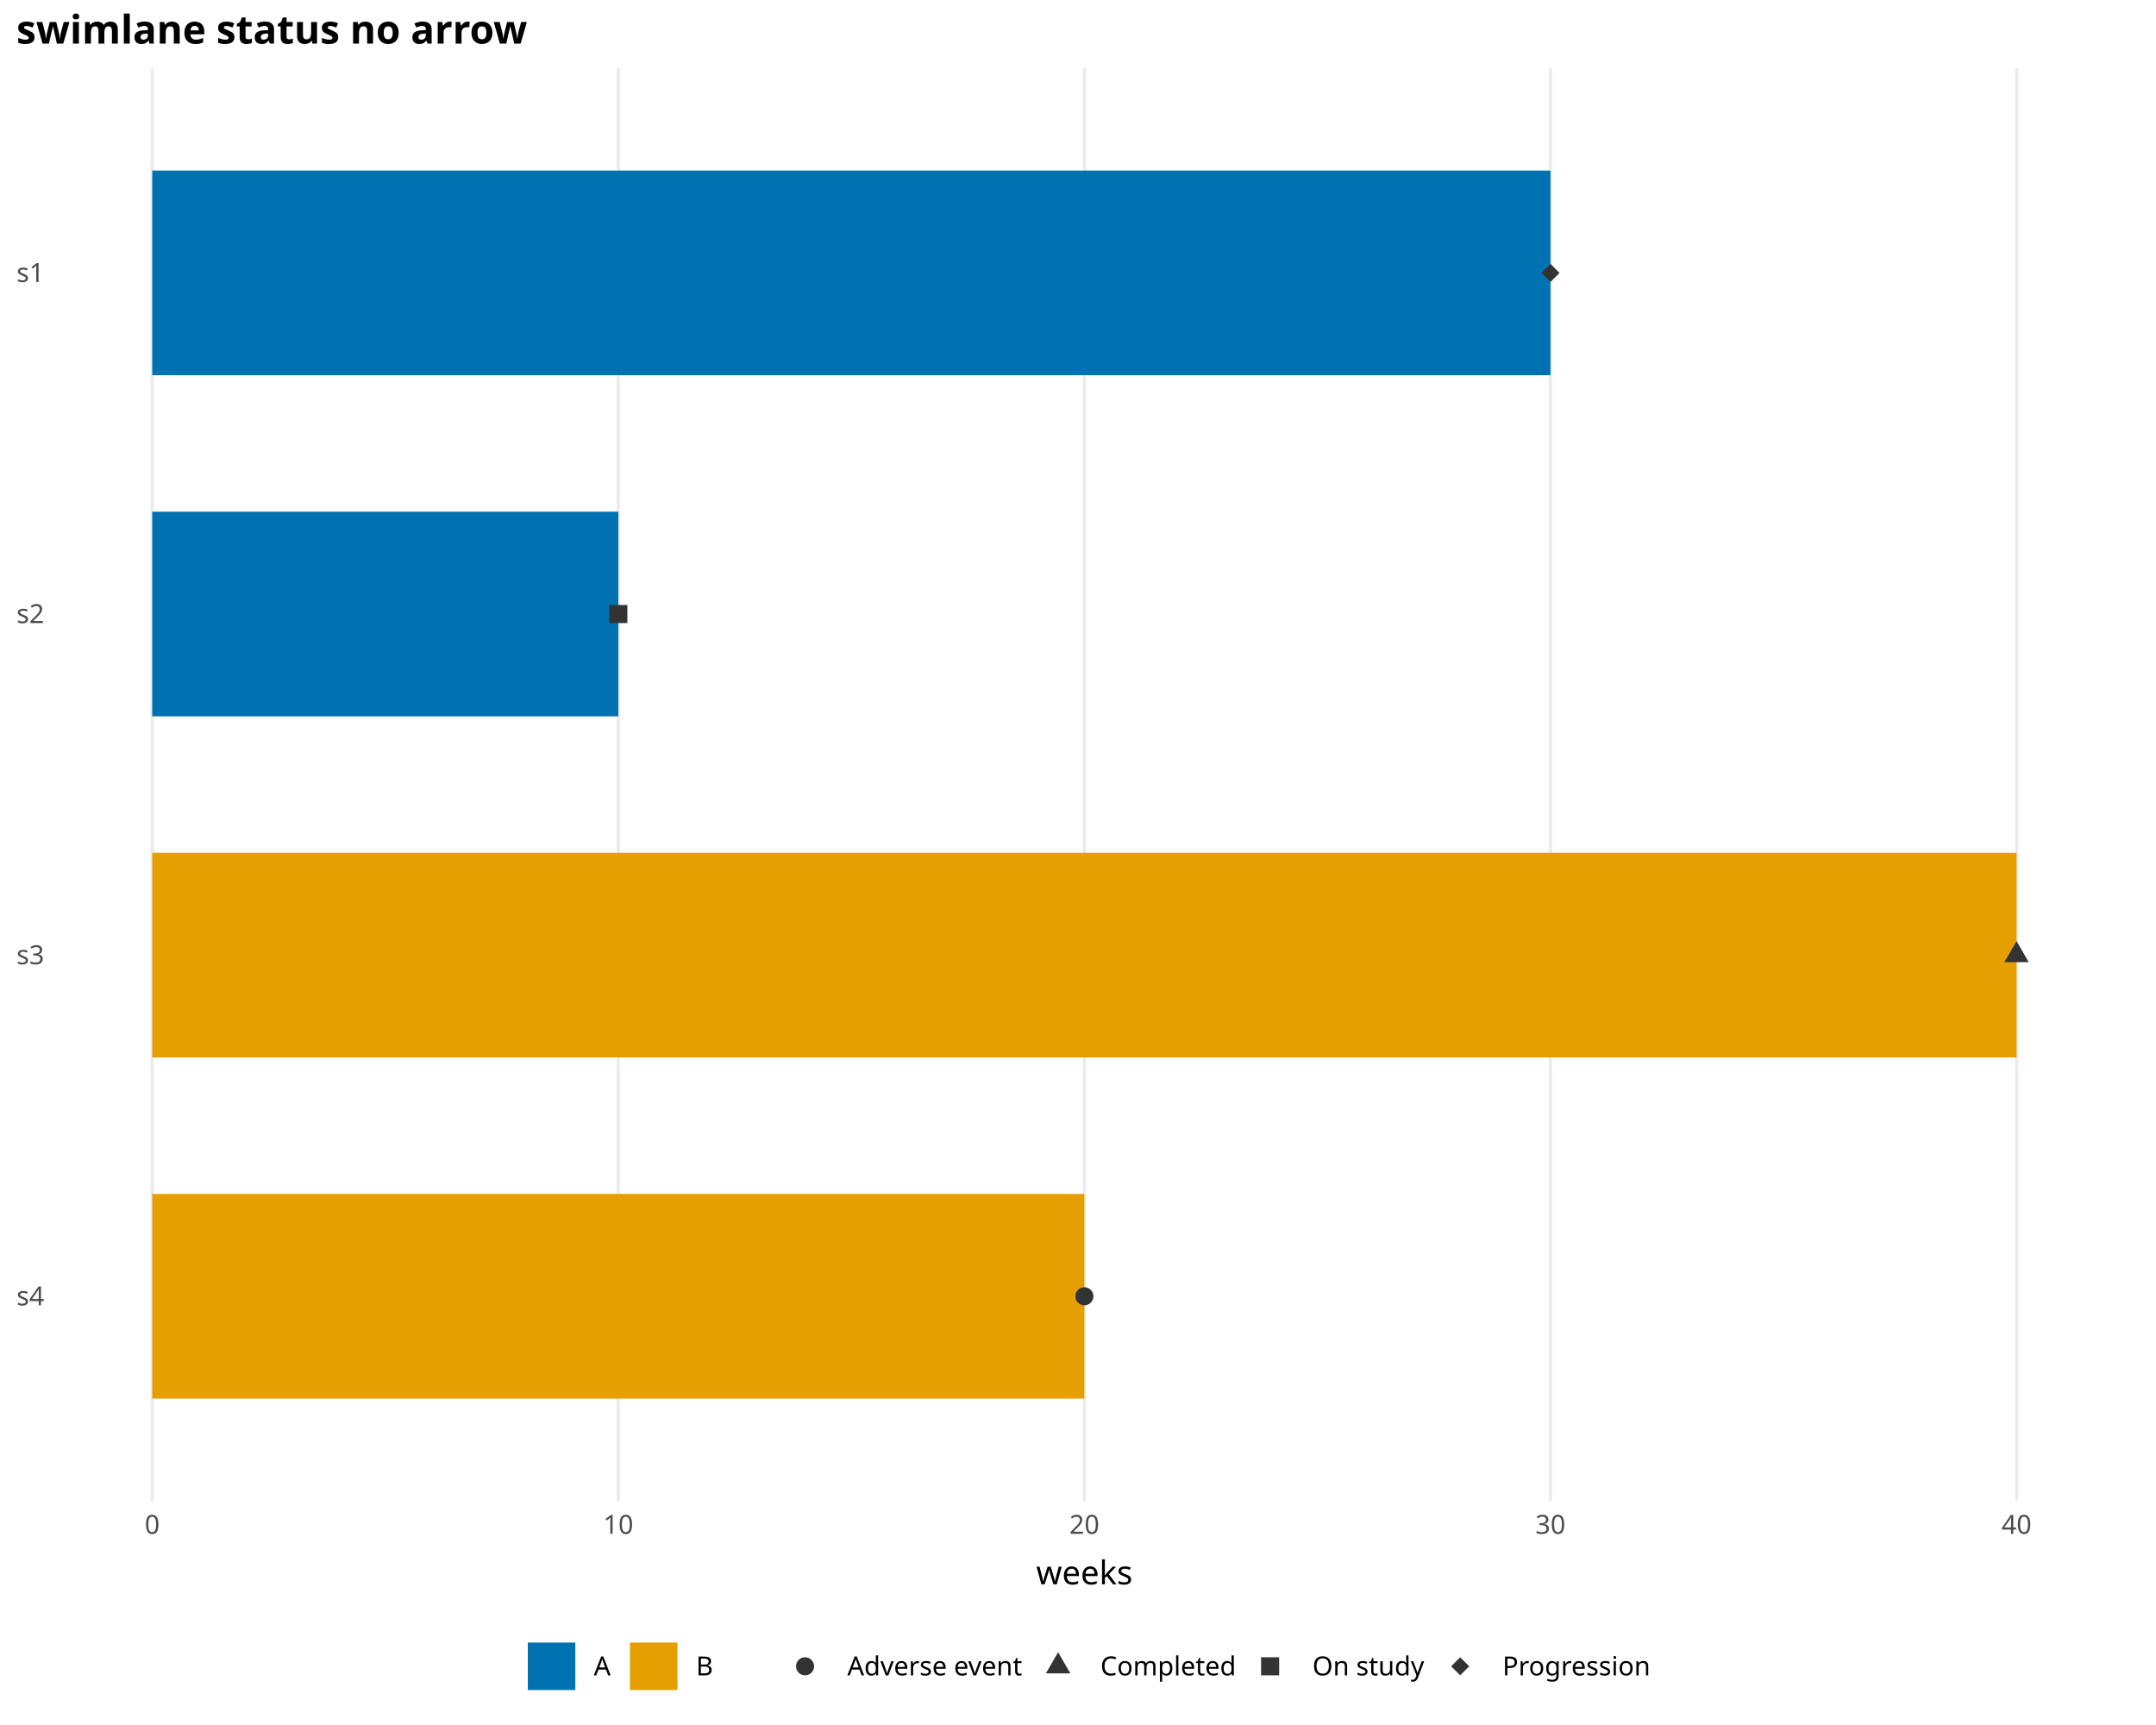
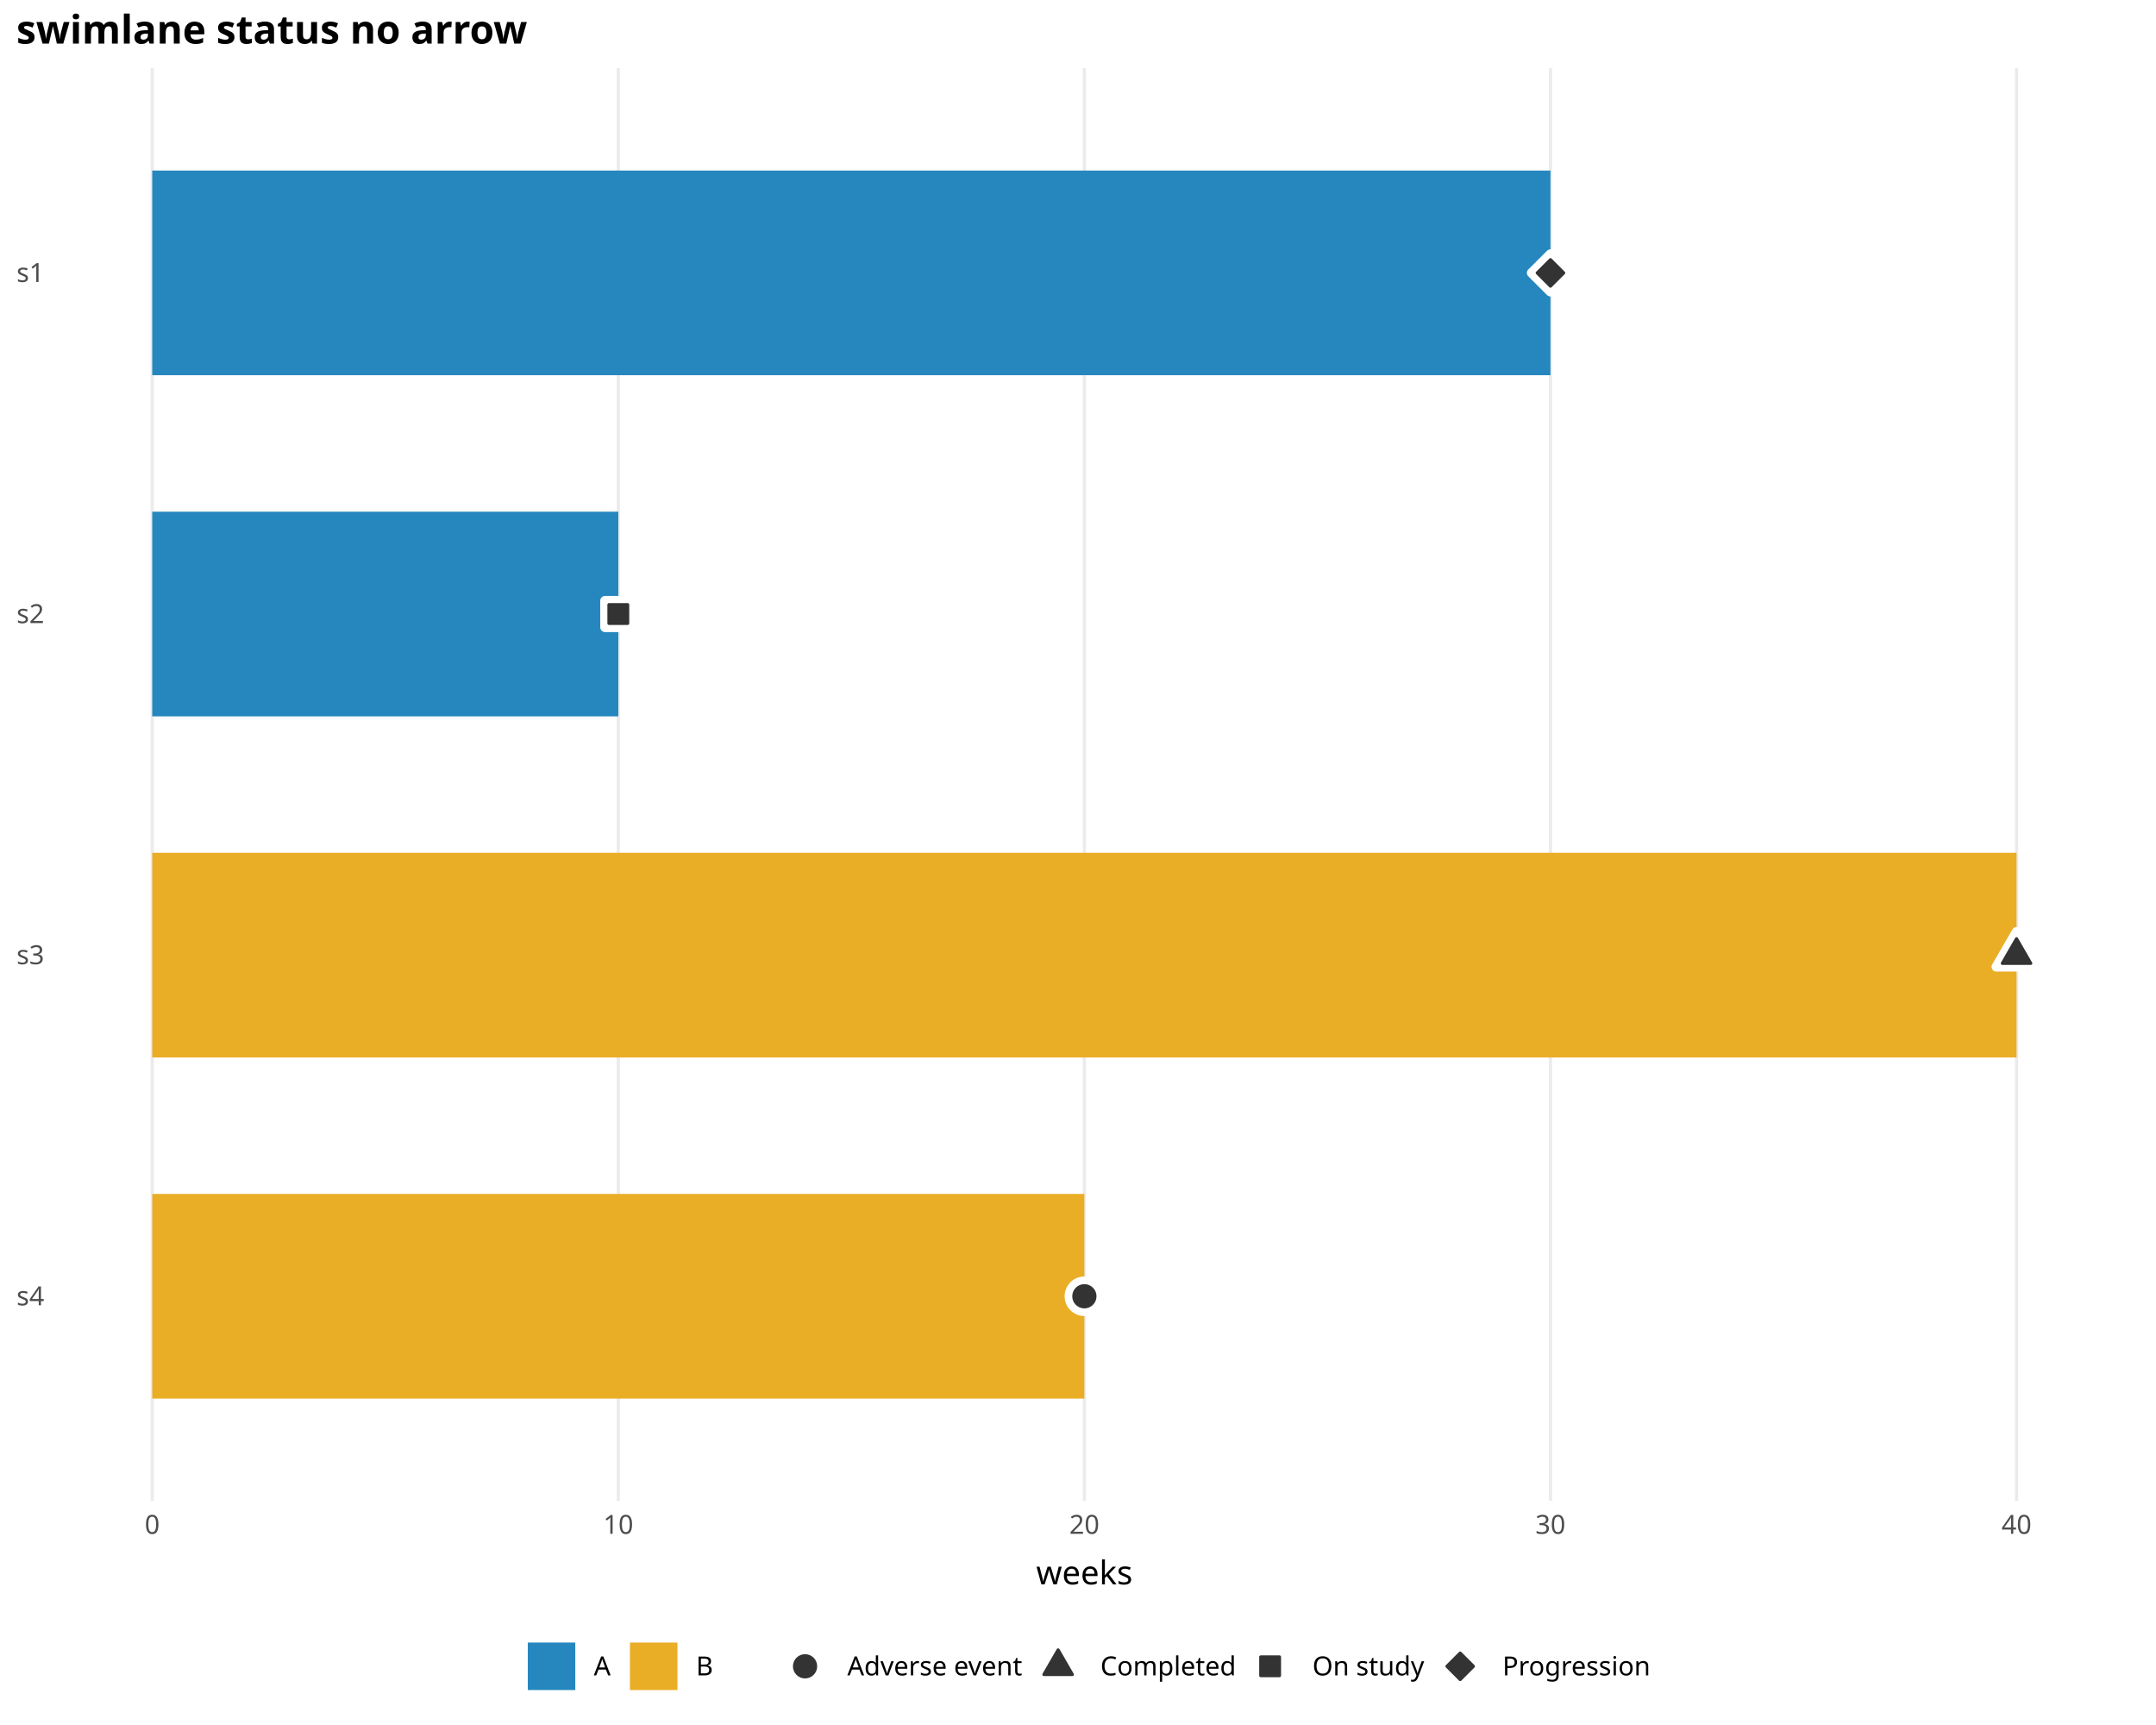
<svg xmlns="http://www.w3.org/2000/svg" class="svglite" data-engine-version="2.0" width="720.00pt" height="576.00pt" viewBox="0 0 720.00 576.00">
  <defs>
    <style type="text/css">
    .svglite line, .svglite polyline, .svglite polygon, .svglite path, .svglite rect, .svglite circle {
      fill: none;
      stroke: #000000;
      stroke-linecap: round;
      stroke-linejoin: round;
      stroke-miterlimit: 10.00;
    }
  </style>
  </defs>
  <rect width="100%" height="100%" style="stroke: none; fill: #FFFFFF;" />
  <defs>
    <clipPath id="cpMC4wMHw3MjAuMDB8MC4wMHw1NzYuMDA=">
      <rect x="0.00" y="0.00" width="720.00" height="576.00" />
    </clipPath>
  </defs>
  <g clip-path="url(#cpMC4wMHw3MjAuMDB8MC4wMHw1NzYuMDA=)">
    <rect x="0.00" y="0.00" width="720.00" height="576.00" style="stroke-width: 1.07; stroke: none; fill: #FFFFFF;" />
    <polyline points="50.84,501.18 50.84,22.78 " style="stroke-width: 1.07; stroke: #EBEBEB; stroke-linecap: butt;" />
    <polyline points="206.49,501.18 206.49,22.78 " style="stroke-width: 1.07; stroke: #EBEBEB; stroke-linecap: butt;" />
    <polyline points="362.13,501.18 362.13,22.78 " style="stroke-width: 1.07; stroke: #EBEBEB; stroke-linecap: butt;" />
    <polyline points="517.78,501.18 517.78,22.78 " style="stroke-width: 1.07; stroke: #EBEBEB; stroke-linecap: butt;" />
    <polyline points="673.43,501.18 673.43,22.78 " style="stroke-width: 1.07; stroke: #EBEBEB; stroke-linecap: butt;" />
-     <rect x="50.84" y="398.67" width="311.29" height="68.34" style="stroke-width: 1.07; stroke: none; stroke-linecap: butt; stroke-linejoin: miter; fill: #E69F00;" />
-     <rect x="50.84" y="284.76" width="622.59" height="68.34" style="stroke-width: 1.07; stroke: none; stroke-linecap: butt; stroke-linejoin: miter; fill: #E69F00;" />
-     <rect x="50.84" y="170.86" width="155.65" height="68.34" style="stroke-width: 1.07; stroke: none; stroke-linecap: butt; stroke-linejoin: miter; fill: #0072B2;" />
-     <rect x="50.84" y="56.95" width="466.94" height="68.34" style="stroke-width: 1.07; stroke: none; stroke-linecap: butt; stroke-linejoin: miter; fill: #0072B2;" />
-     <circle cx="362.13" cy="432.84" r="3.02" style="stroke-width: 0.71; stroke: none; fill: #333333;" />
-     <polygon points="673.43,314.24 677.50,321.28 669.36,321.28 " style="stroke-width: 0.71; stroke: none; fill: #333333;" />
-     <polygon points="203.46,208.05 209.51,208.05 209.51,202.01 203.46,202.01 " style="stroke-width: 0.71; stroke: none; fill: #333333;" />
-     <polygon points="514.76,91.13 517.78,88.10 520.80,91.13 517.78,94.15 " style="stroke-width: 0.71; stroke: none; fill: #333333;" />
+     <rect x="50.84" y="398.67" width="311.29" height="68.34" style="stroke-width: 1.07; stroke: none; stroke-linecap: butt; stroke-linejoin: miter; fill: #EAAD26;" />
+     <rect x="50.84" y="284.76" width="622.59" height="68.34" style="stroke-width: 1.07; stroke: none; stroke-linecap: butt; stroke-linejoin: miter; fill: #EAAD26;" />
+     <rect x="50.84" y="170.86" width="155.65" height="68.34" style="stroke-width: 1.07; stroke: none; stroke-linecap: butt; stroke-linejoin: miter; fill: #2687BE;" />
+     <rect x="50.84" y="56.95" width="466.94" height="68.34" style="stroke-width: 1.07; stroke: none; stroke-linecap: butt; stroke-linejoin: miter; fill: #2687BE;" />
+     <circle cx="362.13" cy="432.84" r="5.01" style="stroke-width: 3.19; stroke: #FFFFFF; fill: #FFFFFF;" />
+     <polygon points="673.43,311.15 680.17,322.83 666.68,322.83 " style="stroke-width: 3.19; stroke: #FFFFFF; fill: #FFFFFF;" />
+     <rect x="202.05" y="200.59" width="8.88" height="8.88" style="stroke-width: 3.19; stroke: #FFFFFF; fill: #FFFFFF;" />
+     <polygon points="517.78,97.40 524.06,91.13 517.78,84.85 511.50,91.13 " style="stroke-width: 3.19; stroke: #FFFFFF; fill: #FFFFFF;" />
+     <circle cx="362.13" cy="432.84" r="3.52" style="stroke-width: 1.06; stroke: #333333; fill: #333333;" />
+     <polygon points="673.43,313.46 678.17,321.67 668.69,321.67 " style="stroke-width: 1.06; stroke: #333333; fill: #333333;" />
+     <rect x="203.37" y="201.91" width="6.24" height="6.24" style="stroke-width: 1.06; stroke: #333333; fill: #333333;" />
+     <polygon points="517.78,95.54 522.19,91.13 517.78,86.72 513.37,91.13 " style="stroke-width: 1.06; stroke: #333333; fill: #333333;" />
    <text x="14.78" y="435.87" text-anchor="end" style="font-size: 8.80px; fill: #4D4D4D; font-family: sans;" textLength="9.30px" lengthAdjust="spacingAndGlyphs">s4</text>
    <text x="14.78" y="321.96" text-anchor="end" style="font-size: 8.80px; fill: #4D4D4D; font-family: sans;" textLength="9.30px" lengthAdjust="spacingAndGlyphs">s3</text>
    <text x="14.78" y="208.06" text-anchor="end" style="font-size: 8.80px; fill: #4D4D4D; font-family: sans;" textLength="9.30px" lengthAdjust="spacingAndGlyphs">s2</text>
    <text x="14.78" y="94.15" text-anchor="end" style="font-size: 8.80px; fill: #4D4D4D; font-family: sans;" textLength="9.30px" lengthAdjust="spacingAndGlyphs">s1</text>
    <text x="50.84" y="512.17" text-anchor="middle" style="font-size: 8.80px; fill: #4D4D4D; font-family: sans;" textLength="4.89px" lengthAdjust="spacingAndGlyphs">0</text>
    <text x="206.49" y="512.17" text-anchor="middle" style="font-size: 8.80px; fill: #4D4D4D; font-family: sans;" textLength="9.79px" lengthAdjust="spacingAndGlyphs">10</text>
    <text x="362.13" y="512.17" text-anchor="middle" style="font-size: 8.80px; fill: #4D4D4D; font-family: sans;" textLength="9.79px" lengthAdjust="spacingAndGlyphs">20</text>
    <text x="517.78" y="512.17" text-anchor="middle" style="font-size: 8.80px; fill: #4D4D4D; font-family: sans;" textLength="9.79px" lengthAdjust="spacingAndGlyphs">30</text>
    <text x="673.43" y="512.17" text-anchor="middle" style="font-size: 8.80px; fill: #4D4D4D; font-family: sans;" textLength="9.79px" lengthAdjust="spacingAndGlyphs">40</text>
    <text x="362.13" y="529.04" text-anchor="middle" style="font-size: 11.00px; font-family: sans;" textLength="31.19px" lengthAdjust="spacingAndGlyphs">weeks</text>
-     <rect x="176.26" y="548.47" width="15.86" height="15.86" style="stroke-width: 1.07; stroke: none; stroke-linecap: butt; stroke-linejoin: miter; fill: #0072B2;" />
-     <rect x="210.37" y="548.47" width="15.86" height="15.86" style="stroke-width: 1.07; stroke: none; stroke-linecap: butt; stroke-linejoin: miter; fill: #E69F00;" />
+     <rect x="176.26" y="548.47" width="15.86" height="15.86" style="stroke-width: 1.07; stroke: none; stroke-linecap: butt; stroke-linejoin: miter; fill: #2687BE;" />
+     <rect x="210.37" y="548.47" width="15.86" height="15.86" style="stroke-width: 1.07; stroke: none; stroke-linecap: butt; stroke-linejoin: miter; fill: #EAAD26;" />
    <text x="198.31" y="559.43" style="font-size: 8.80px; font-family: sans;" textLength="5.87px" lengthAdjust="spacingAndGlyphs">A</text>
    <text x="232.42" y="559.43" style="font-size: 8.80px; font-family: sans;" textLength="5.87px" lengthAdjust="spacingAndGlyphs">B</text>
-     <circle cx="268.85" cy="556.40" r="3.02" style="stroke-width: 0.71; stroke: none; fill: #333333;" />
-     <polygon points="353.36,551.70 357.43,558.75 349.29,558.75 " style="stroke-width: 0.71; stroke: none; fill: #333333;" />
-     <polygon points="421.14,559.42 427.18,559.42 427.18,553.38 421.14,553.38 " style="stroke-width: 0.71; stroke: none; fill: #333333;" />
-     <polygon points="484.61,556.40 487.63,553.38 490.65,556.40 487.63,559.42 " style="stroke-width: 0.71; stroke: none; fill: #333333;" />
+     <circle cx="268.85" cy="556.40" r="3.52" style="stroke-width: 1.06; stroke: #333333; fill: #333333;" />
+     <polygon points="353.36,550.93 358.10,559.14 348.62,559.14 " style="stroke-width: 1.06; stroke: #333333; fill: #333333;" />
+     <rect x="421.04" y="553.28" width="6.24" height="6.24" style="stroke-width: 1.06; stroke: #333333; fill: #333333;" />
+     <polygon points="487.63,560.81 492.04,556.40 487.63,551.99 483.22,556.40 " style="stroke-width: 1.06; stroke: #333333; fill: #333333;" />
    <text x="282.97" y="559.43" style="font-size: 8.80px; font-family: sans;" textLength="56.27px" lengthAdjust="spacingAndGlyphs">Adverse event</text>
    <text x="367.48" y="559.43" style="font-size: 8.80px; font-family: sans;" textLength="42.56px" lengthAdjust="spacingAndGlyphs">Completed</text>
    <text x="438.28" y="559.43" style="font-size: 8.80px; font-family: sans;" textLength="35.23px" lengthAdjust="spacingAndGlyphs">On study</text>
    <text x="501.75" y="559.43" style="font-size: 8.80px; font-family: sans;" textLength="46.97px" lengthAdjust="spacingAndGlyphs">Progression</text>
    <text x="5.48" y="14.56" style="font-size: 13.20px; font-weight: bold; font-family: sans;" textLength="148.95px" lengthAdjust="spacingAndGlyphs">swimlane status no arrow</text>
  </g>
</svg>
